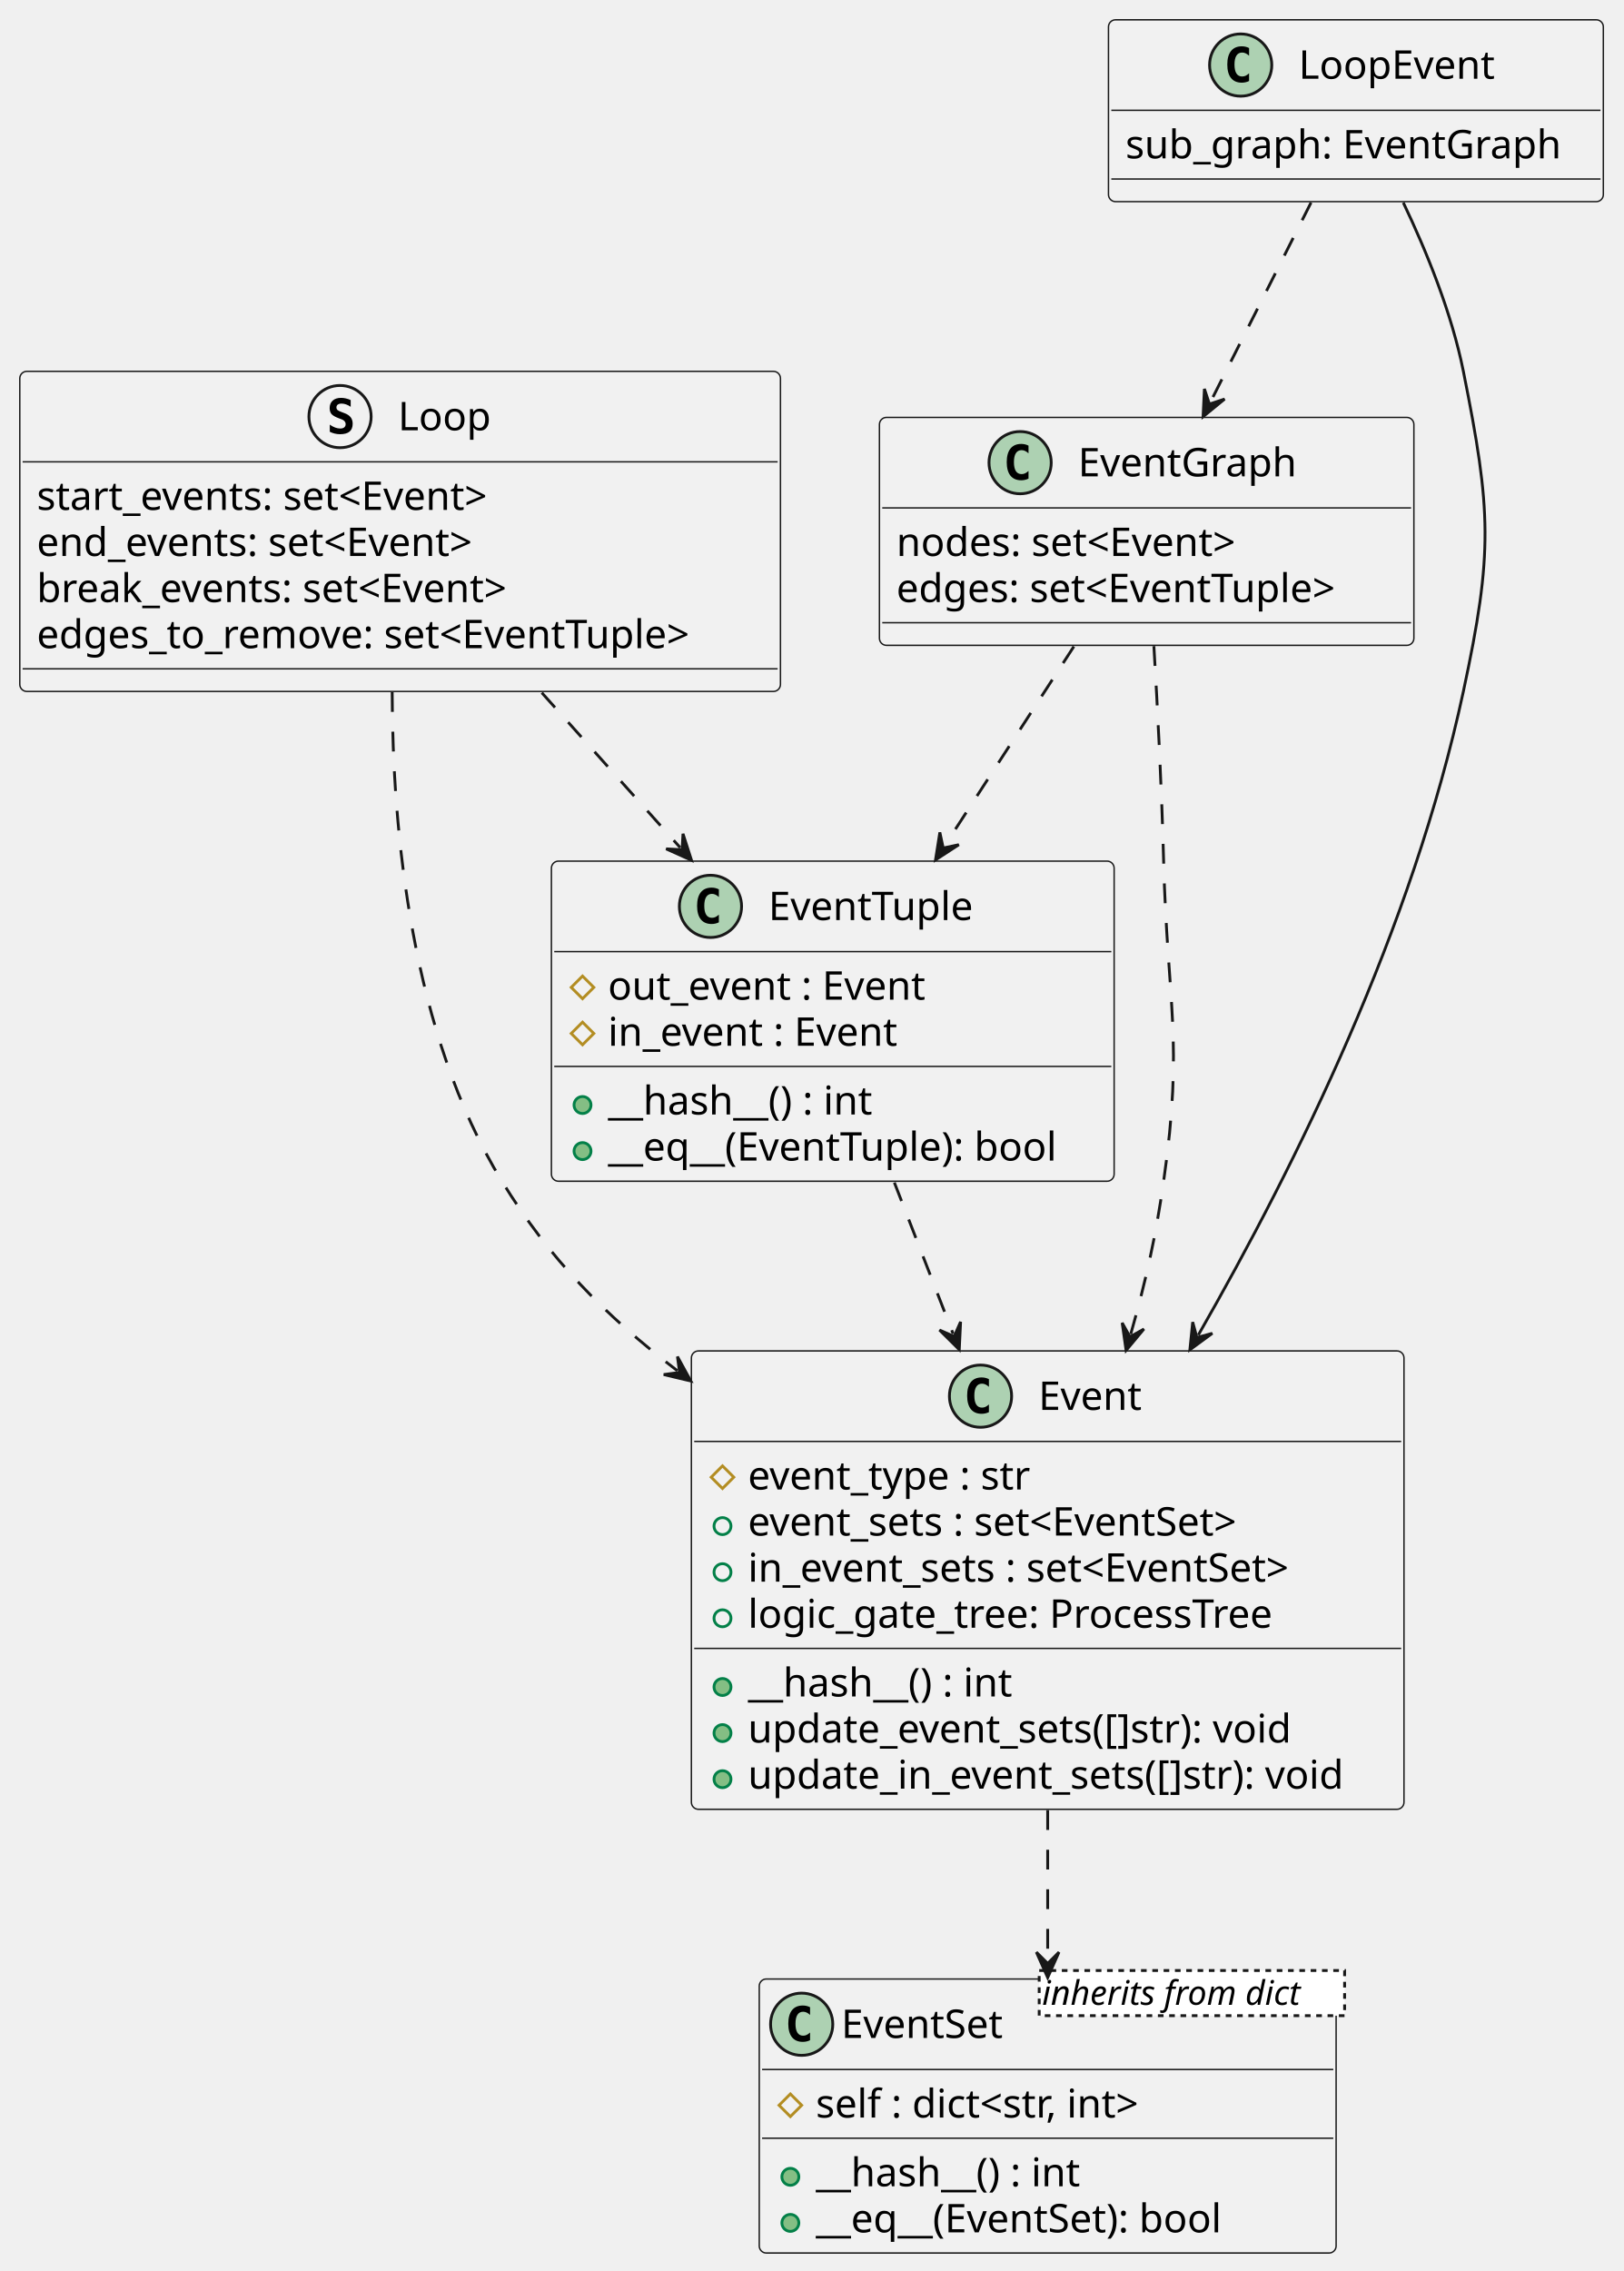
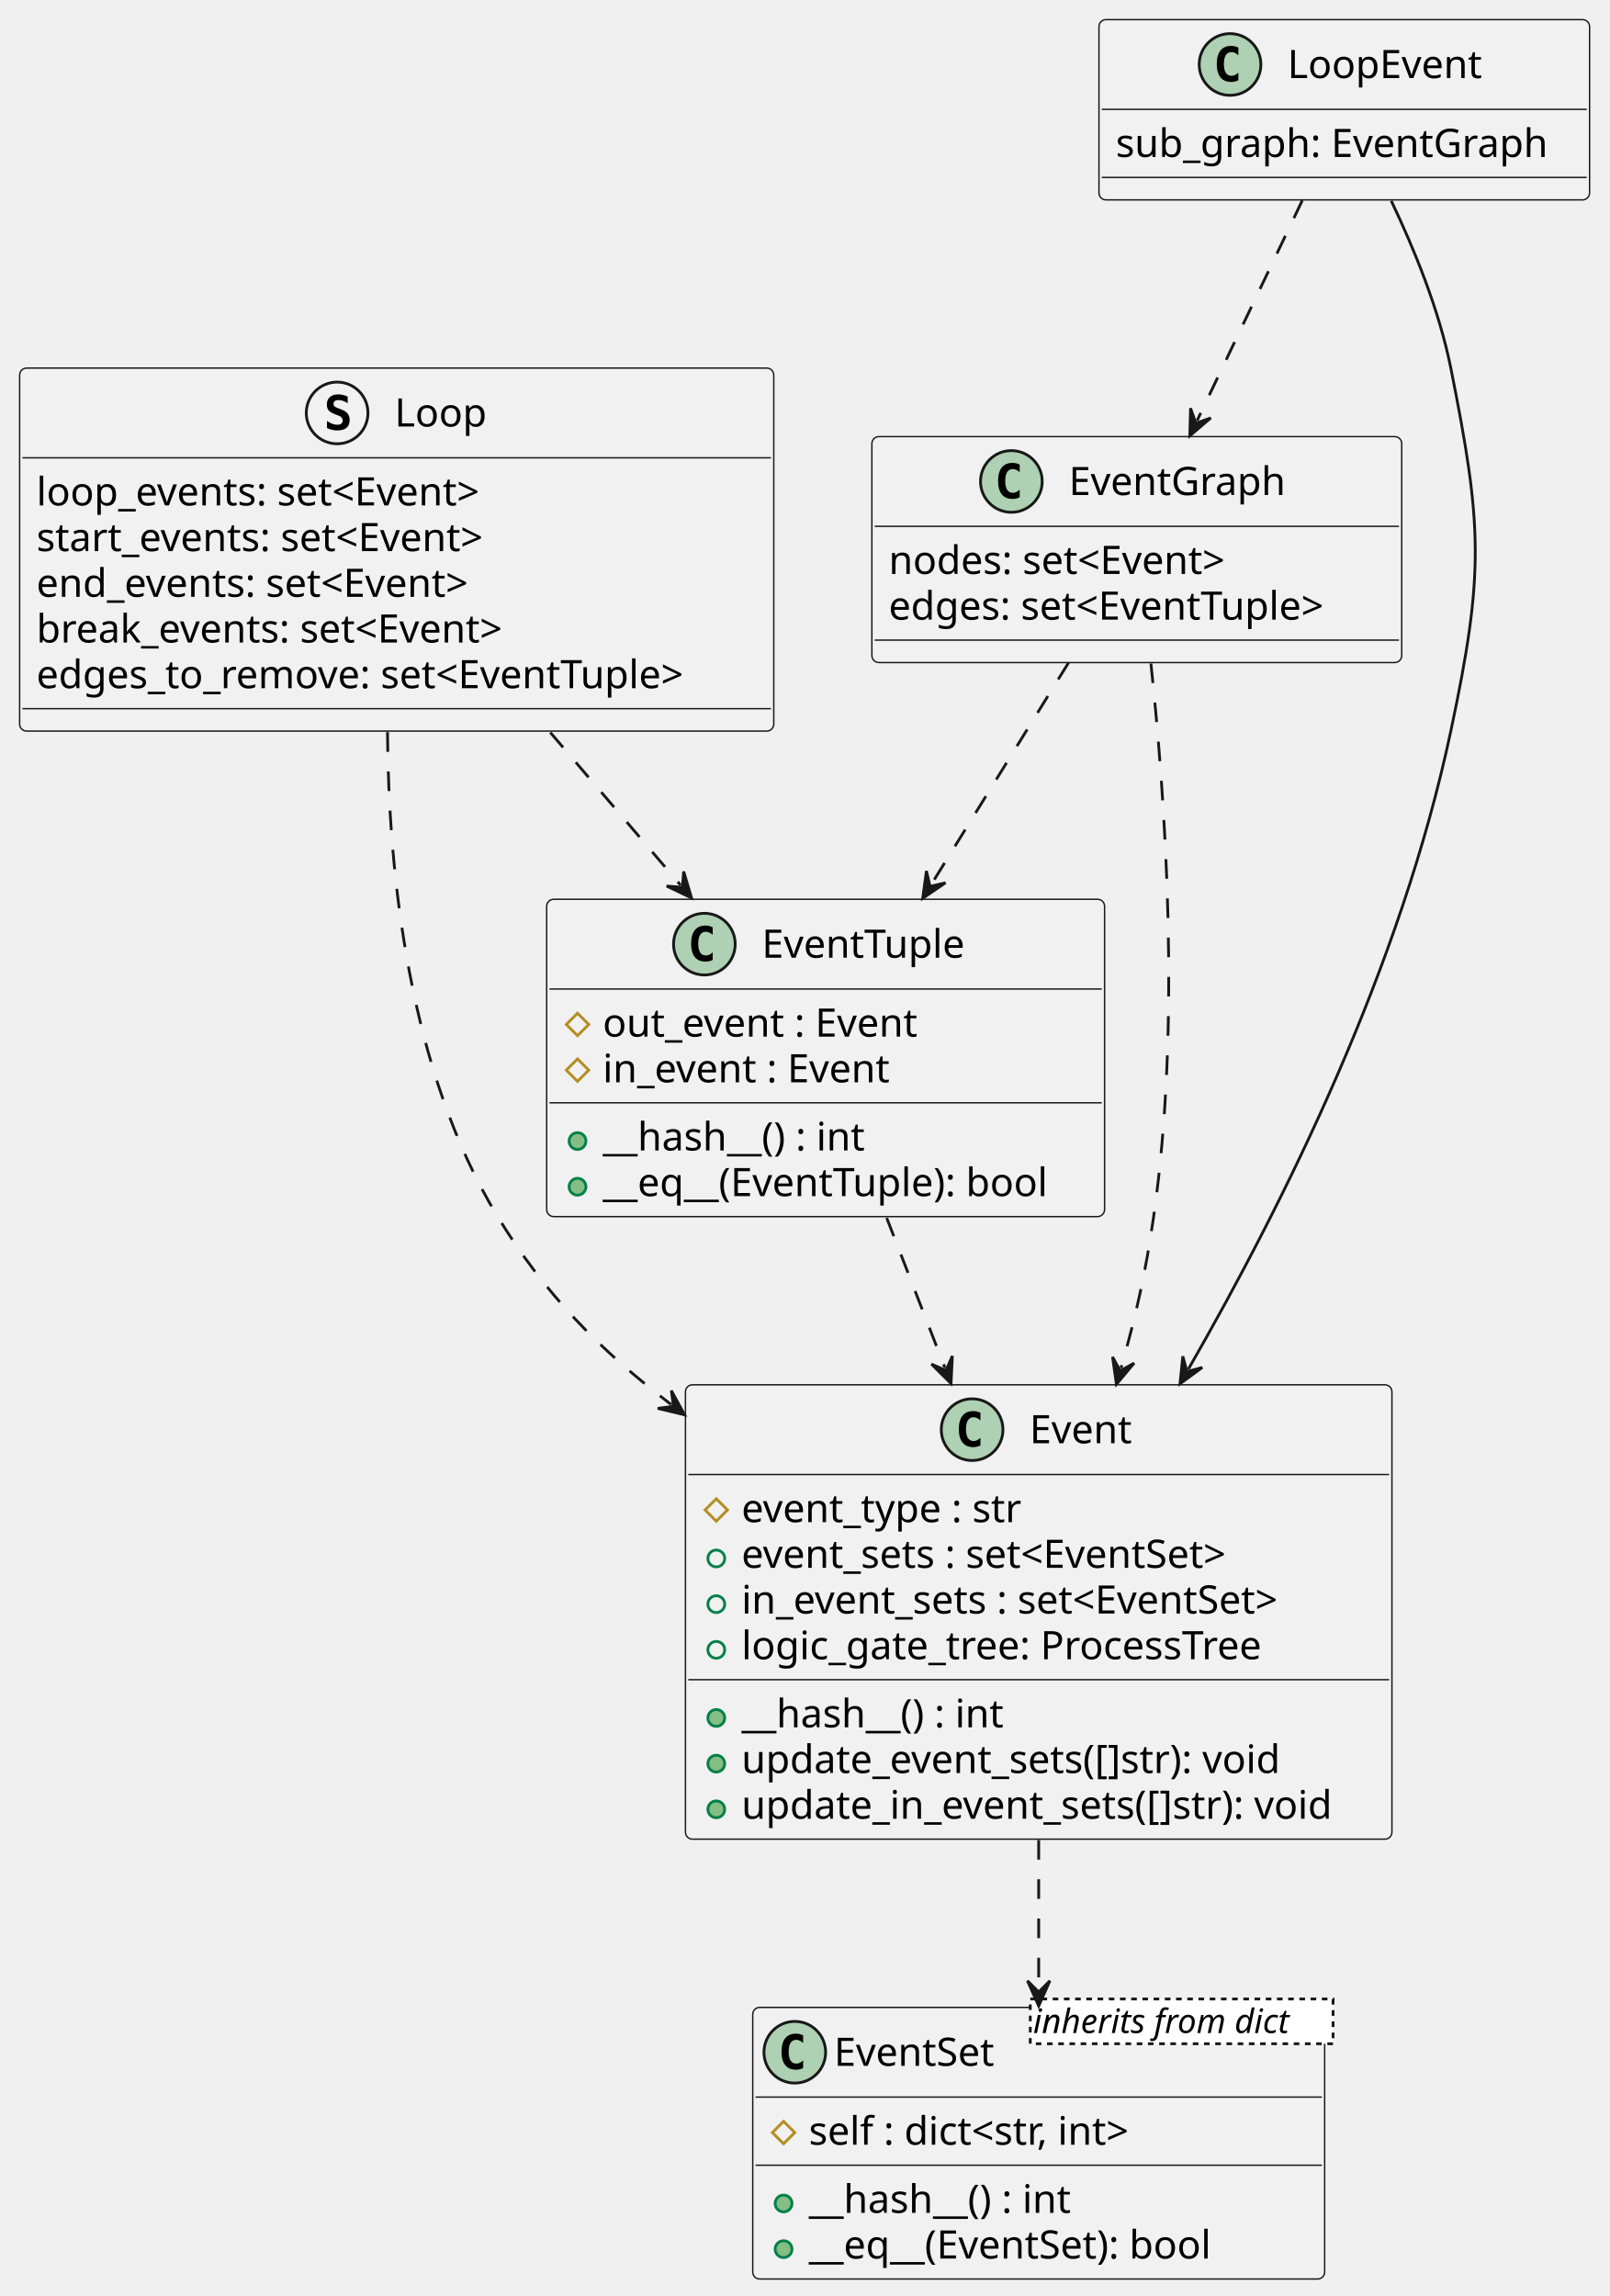
- <svg xmlns="http://www.w3.org/2000/svg" contentStyleType="text/css" height="803px" preserveAspectRatio="none" style="width:574px;height:803px;background:#FFFFFF;" version="1.1" viewBox="0 0 574 803" width="574px" zoomAndPan="magnify">
+ <svg xmlns="http://www.w3.org/2000/svg" contentStyleType="text/css" height="819px" preserveAspectRatio="none" style="width:574px;height:819px;background:#FFFFFF;" version="1.1" viewBox="0 0 574 819" width="574px" zoomAndPan="magnify">
  <defs />
  <g>
    <g id="elem_Event">
-       <rect codeLine="2" fill="#F1F1F1" height="162.078" id="Event" rx="2.5" ry="2.5" style="stroke:#181818;stroke-width:0.5;" width="252" x="244.5" y="477.67" />
-       <ellipse cx="346.75" cy="493.67" fill="#ADD1B2" rx="11" ry="11" style="stroke:#181818;stroke-width:1.0;" />
-       <path d="M349.719,499.311 Q349.141,499.608 348.5,499.748 Q347.859,499.904 347.156,499.904 Q344.656,499.904 343.328,498.264 Q342.016,496.608 342.016,493.483 Q342.016,490.358 343.328,488.701 Q344.656,487.045 347.156,487.045 Q347.859,487.045 348.5,487.201 Q349.156,487.358 349.719,487.654 L349.719,490.373 Q349.094,489.795 348.5,489.529 Q347.906,489.248 347.281,489.248 Q345.938,489.248 345.25,490.326 Q344.562,491.389 344.562,493.483 Q344.562,495.576 345.25,496.654 Q345.938,497.717 347.281,497.717 Q347.906,497.717 348.5,497.451 Q349.094,497.17 349.719,496.592 L349.719,499.311 Z " fill="#000000" />
-       <text fill="#000000" font-family="sans-serif" font-size="14" lengthAdjust="spacing" textLength="39" x="367.25" y="498.517">Event</text>
-       <line style="stroke:#181818;stroke-width:0.5;" x1="245.5" x2="495.5" y1="509.67" y2="509.67" />
-       <polygon fill="none" points="255.5,518.318,259.5,522.318,255.5,526.318,251.5,522.318" style="stroke:#B38D22;stroke-width:1.0;" />
-       <text fill="#000000" font-family="sans-serif" font-size="14" lengthAdjust="spacing" textLength="107" x="264.5" y="526.665">event_type : str</text>
-       <ellipse cx="255.5" cy="539.615" fill="none" rx="3" ry="3" style="stroke:#038048;stroke-width:1.0;" />
-       <text fill="#000000" font-family="sans-serif" font-size="14" lengthAdjust="spacing" textLength="197" x="264.5" y="542.962">event_sets : set&lt;EventSet&gt;</text>
-       <ellipse cx="255.5" cy="555.912" fill="none" rx="3" ry="3" style="stroke:#038048;stroke-width:1.0;" />
-       <text fill="#000000" font-family="sans-serif" font-size="14" lengthAdjust="spacing" textLength="216" x="264.5" y="559.259">in_event_sets : set&lt;EventSet&gt;</text>
-       <ellipse cx="255.5" cy="572.209" fill="none" rx="3" ry="3" style="stroke:#038048;stroke-width:1.0;" />
-       <text fill="#000000" font-family="sans-serif" font-size="14" lengthAdjust="spacing" textLength="202" x="264.5" y="575.556">logic_gate_tree: ProcessTree</text>
-       <line style="stroke:#181818;stroke-width:0.5;" x1="245.5" x2="495.5" y1="582.857" y2="582.857" />
-       <ellipse cx="255.5" cy="596.506" fill="#84BE84" rx="3" ry="3" style="stroke:#038048;stroke-width:1.0;" />
-       <text fill="#000000" font-family="sans-serif" font-size="14" lengthAdjust="spacing" textLength="102" x="264.5" y="599.853">__hash__() : int</text>
-       <ellipse cx="255.5" cy="612.803" fill="#84BE84" rx="3" ry="3" style="stroke:#038048;stroke-width:1.0;" />
-       <text fill="#000000" font-family="sans-serif" font-size="14" lengthAdjust="spacing" textLength="207" x="264.5" y="616.149">update_event_sets([]str): void</text>
-       <ellipse cx="255.5" cy="629.1" fill="#84BE84" rx="3" ry="3" style="stroke:#038048;stroke-width:1.0;" />
-       <text fill="#000000" font-family="sans-serif" font-size="14" lengthAdjust="spacing" textLength="226" x="264.5" y="632.446">update_in_event_sets([]str): void</text>
+       <rect codeLine="2" fill="#F1F1F1" height="162.078" id="Event" rx="2.5" ry="2.5" style="stroke:#181818;stroke-width:0.5;" width="252" x="244.5" y="493.97" />
+       <ellipse cx="346.75" cy="509.97" fill="#ADD1B2" rx="11" ry="11" style="stroke:#181818;stroke-width:1.0;" />
+       <path d="M349.719,515.611 Q349.141,515.908 348.5,516.048 Q347.859,516.204 347.156,516.204 Q344.656,516.204 343.328,514.564 Q342.016,512.908 342.016,509.783 Q342.016,506.658 343.328,505.001 Q344.656,503.345 347.156,503.345 Q347.859,503.345 348.5,503.501 Q349.156,503.658 349.719,503.954 L349.719,506.673 Q349.094,506.095 348.5,505.829 Q347.906,505.548 347.281,505.548 Q345.938,505.548 345.25,506.626 Q344.562,507.689 344.562,509.783 Q344.562,511.876 345.25,512.954 Q345.938,514.017 347.281,514.017 Q347.906,514.017 348.5,513.751 Q349.094,513.47 349.719,512.892 L349.719,515.611 Z " fill="#000000" />
+       <text fill="#000000" font-family="sans-serif" font-size="14" lengthAdjust="spacing" textLength="39" x="367.25" y="514.817">Event</text>
+       <line style="stroke:#181818;stroke-width:0.5;" x1="245.5" x2="495.5" y1="525.97" y2="525.97" />
+       <polygon fill="none" points="255.5,534.618,259.5,538.618,255.5,542.618,251.5,538.618" style="stroke:#B38D22;stroke-width:1.0;" />
+       <text fill="#000000" font-family="sans-serif" font-size="14" lengthAdjust="spacing" textLength="107" x="264.5" y="542.965">event_type : str</text>
+       <ellipse cx="255.5" cy="555.915" fill="none" rx="3" ry="3" style="stroke:#038048;stroke-width:1.0;" />
+       <text fill="#000000" font-family="sans-serif" font-size="14" lengthAdjust="spacing" textLength="197" x="264.5" y="559.262">event_sets : set&lt;EventSet&gt;</text>
+       <ellipse cx="255.5" cy="572.212" fill="none" rx="3" ry="3" style="stroke:#038048;stroke-width:1.0;" />
+       <text fill="#000000" font-family="sans-serif" font-size="14" lengthAdjust="spacing" textLength="216" x="264.5" y="575.559">in_event_sets : set&lt;EventSet&gt;</text>
+       <ellipse cx="255.5" cy="588.509" fill="none" rx="3" ry="3" style="stroke:#038048;stroke-width:1.0;" />
+       <text fill="#000000" font-family="sans-serif" font-size="14" lengthAdjust="spacing" textLength="202" x="264.5" y="591.856">logic_gate_tree: ProcessTree</text>
+       <line style="stroke:#181818;stroke-width:0.5;" x1="245.5" x2="495.5" y1="599.158" y2="599.158" />
+       <ellipse cx="255.5" cy="612.806" fill="#84BE84" rx="3" ry="3" style="stroke:#038048;stroke-width:1.0;" />
+       <text fill="#000000" font-family="sans-serif" font-size="14" lengthAdjust="spacing" textLength="102" x="264.5" y="616.153">__hash__() : int</text>
+       <ellipse cx="255.5" cy="629.103" fill="#84BE84" rx="3" ry="3" style="stroke:#038048;stroke-width:1.0;" />
+       <text fill="#000000" font-family="sans-serif" font-size="14" lengthAdjust="spacing" textLength="207" x="264.5" y="632.449">update_event_sets([]str): void</text>
+       <ellipse cx="255.5" cy="645.4" fill="#84BE84" rx="3" ry="3" style="stroke:#038048;stroke-width:1.0;" />
+       <text fill="#000000" font-family="sans-serif" font-size="14" lengthAdjust="spacing" textLength="226" x="264.5" y="648.746">update_in_event_sets([]str): void</text>
    </g>
    <g id="elem_Loop">
-       <rect codeLine="12" fill="#F1F1F1" height="113.188" id="Loop" rx="2.5" ry="2.5" style="stroke:#181818;stroke-width:0.5;" width="269" x="7" y="131.3" />
+       <rect codeLine="12" fill="#F1F1F1" height="129.484" id="Loop" rx="2.5" ry="2.5" style="stroke:#181818;stroke-width:0.5;" width="269" x="7" y="131.3" />
      <ellipse cx="120.25" cy="147.3" fill="#F1F1F1" rx="11" ry="11" style="stroke:#181818;stroke-width:1.0;" />
      <path d="M119.734,147.863 Q117.875,147.159 117.219,146.394 Q116.578,145.613 116.578,144.3 Q116.578,142.613 117.656,141.644 Q118.734,140.675 120.609,140.675 Q121.469,140.675 122.312,140.878 Q123.172,141.066 124.016,141.456 L124.016,143.847 Q123.234,143.284 122.406,143.003 Q121.594,142.706 120.797,142.706 Q119.922,142.706 119.438,143.066 Q118.969,143.425 118.969,144.081 Q118.969,144.597 119.312,144.941 Q119.656,145.269 120.75,145.675 L121.812,146.081 Q123.297,146.628 124,147.534 Q124.719,148.441 124.719,149.816 Q124.719,151.691 123.609,152.613 Q122.5,153.534 120.25,153.534 Q119.328,153.534 118.406,153.316 Q117.484,153.097 116.625,152.675 L116.625,150.144 Q117.594,150.831 118.516,151.175 Q119.438,151.519 120.328,151.519 Q121.234,151.519 121.734,151.113 Q122.234,150.691 122.234,149.956 Q122.234,149.394 121.891,148.988 Q121.562,148.566 120.938,148.316 L119.734,147.863 Z " fill="#000000" />
      <text fill="#000000" font-family="sans-serif" font-size="14" lengthAdjust="spacing" textLength="34" x="140.75" y="152.147">Loop</text>
      <line style="stroke:#181818;stroke-width:0.5;" x1="8" x2="275" y1="163.3" y2="163.3" />
-       <text fill="#000000" font-family="sans-serif" font-size="14" lengthAdjust="spacing" textLength="179" x="13" y="180.295">start_events: set&lt;Event&gt;</text>
-       <text fill="#000000" font-family="sans-serif" font-size="14" lengthAdjust="spacing" textLength="175" x="13" y="196.592">end_events: set&lt;Event&gt;</text>
-       <text fill="#000000" font-family="sans-serif" font-size="14" lengthAdjust="spacing" textLength="187" x="13" y="212.889">break_events: set&lt;Event&gt;</text>
-       <text fill="#000000" font-family="sans-serif" font-size="14" lengthAdjust="spacing" textLength="257" x="13" y="229.186">edges_to_remove: set&lt;EventTuple&gt;</text>
-       <line style="stroke:#181818;stroke-width:0.5;" x1="8" x2="275" y1="236.488" y2="236.488" />
+       <text fill="#000000" font-family="sans-serif" font-size="14" lengthAdjust="spacing" textLength="178" x="13" y="180.295">loop_events: set&lt;Event&gt;</text>
+       <text fill="#000000" font-family="sans-serif" font-size="14" lengthAdjust="spacing" textLength="179" x="13" y="196.592">start_events: set&lt;Event&gt;</text>
+       <text fill="#000000" font-family="sans-serif" font-size="14" lengthAdjust="spacing" textLength="175" x="13" y="212.889">end_events: set&lt;Event&gt;</text>
+       <text fill="#000000" font-family="sans-serif" font-size="14" lengthAdjust="spacing" textLength="187" x="13" y="229.186">break_events: set&lt;Event&gt;</text>
+       <text fill="#000000" font-family="sans-serif" font-size="14" lengthAdjust="spacing" textLength="257" x="13" y="245.483">edges_to_remove: set&lt;EventTuple&gt;</text>
+       <line style="stroke:#181818;stroke-width:0.5;" x1="8" x2="275" y1="252.784" y2="252.784" />
    </g>
    <g id="elem_LoopEvent">
-       <rect codeLine="19" fill="#F1F1F1" height="64.297" id="LoopEvent" rx="2.5" ry="2.5" style="stroke:#181818;stroke-width:0.5;" width="175" x="392" y="7" />
+       <rect codeLine="20" fill="#F1F1F1" height="64.297" id="LoopEvent" rx="2.5" ry="2.5" style="stroke:#181818;stroke-width:0.5;" width="175" x="392" y="7" />
      <ellipse cx="438.75" cy="23" fill="#ADD1B2" rx="11" ry="11" style="stroke:#181818;stroke-width:1.0;" />
      <path d="M441.719,28.641 Q441.141,28.938 440.5,29.078 Q439.859,29.234 439.156,29.234 Q436.656,29.234 435.328,27.594 Q434.016,25.938 434.016,22.812 Q434.016,19.688 435.328,18.031 Q436.656,16.375 439.156,16.375 Q439.859,16.375 440.5,16.531 Q441.156,16.688 441.719,16.984 L441.719,19.703 Q441.094,19.125 440.5,18.859 Q439.906,18.578 439.281,18.578 Q437.938,18.578 437.25,19.656 Q436.562,20.719 436.562,22.812 Q436.562,24.906 437.25,25.984 Q437.938,27.047 439.281,27.047 Q439.906,27.047 440.5,26.781 Q441.094,26.5 441.719,25.922 L441.719,28.641 Z " fill="#000000" />
      <text fill="#000000" font-family="sans-serif" font-size="14" lengthAdjust="spacing" textLength="73" x="459.25" y="27.847">LoopEvent</text>
      <line style="stroke:#181818;stroke-width:0.5;" x1="393" x2="566" y1="39" y2="39" />
      <text fill="#000000" font-family="sans-serif" font-size="14" lengthAdjust="spacing" textLength="163" x="398" y="55.995">sub_graph: EventGraph</text>
      <line style="stroke:#181818;stroke-width:0.5;" x1="393" x2="566" y1="63.297" y2="63.297" />
    </g>
    <g id="elem_EventTuple">
-       <rect codeLine="23" fill="#F1F1F1" height="113.188" id="EventTuple" rx="2.5" ry="2.5" style="stroke:#181818;stroke-width:0.5;" width="199" x="195" y="304.48" />
-       <ellipse cx="251.25" cy="320.48" fill="#ADD1B2" rx="11" ry="11" style="stroke:#181818;stroke-width:1.0;" />
-       <path d="M254.219,326.121 Q253.641,326.418 253,326.558 Q252.359,326.714 251.656,326.714 Q249.156,326.714 247.828,325.074 Q246.516,323.418 246.516,320.293 Q246.516,317.168 247.828,315.511 Q249.156,313.855 251.656,313.855 Q252.359,313.855 253,314.011 Q253.656,314.168 254.219,314.464 L254.219,317.183 Q253.594,316.605 253,316.339 Q252.406,316.058 251.781,316.058 Q250.438,316.058 249.75,317.136 Q249.062,318.199 249.062,320.293 Q249.062,322.386 249.75,323.464 Q250.438,324.527 251.781,324.527 Q252.406,324.527 253,324.261 Q253.594,323.98 254.219,323.402 L254.219,326.121 Z " fill="#000000" />
-       <text fill="#000000" font-family="sans-serif" font-size="14" lengthAdjust="spacing" textLength="78" x="271.75" y="325.327">EventTuple</text>
-       <line style="stroke:#181818;stroke-width:0.5;" x1="196" x2="393" y1="336.48" y2="336.48" />
-       <polygon fill="none" points="206,345.128,210,349.128,206,353.128,202,349.128" style="stroke:#B38D22;stroke-width:1.0;" />
-       <text fill="#000000" font-family="sans-serif" font-size="14" lengthAdjust="spacing" textLength="121" x="215" y="353.475">out_event : Event</text>
-       <polygon fill="none" points="206,361.425,210,365.425,206,369.425,202,365.425" style="stroke:#B38D22;stroke-width:1.0;" />
-       <text fill="#000000" font-family="sans-serif" font-size="14" lengthAdjust="spacing" textLength="110" x="215" y="369.772">in_event : Event</text>
-       <line style="stroke:#181818;stroke-width:0.5;" x1="196" x2="393" y1="377.074" y2="377.074" />
-       <ellipse cx="206" cy="390.722" fill="#84BE84" rx="3" ry="3" style="stroke:#038048;stroke-width:1.0;" />
-       <text fill="#000000" font-family="sans-serif" font-size="14" lengthAdjust="spacing" textLength="102" x="215" y="394.069">__hash__() : int</text>
-       <ellipse cx="206" cy="407.019" fill="#84BE84" rx="3" ry="3" style="stroke:#038048;stroke-width:1.0;" />
-       <text fill="#000000" font-family="sans-serif" font-size="14" lengthAdjust="spacing" textLength="173" x="215" y="410.366">__eq__(EventTuple): bool</text>
+       <rect codeLine="24" fill="#F1F1F1" height="113.188" id="EventTuple" rx="2.5" ry="2.5" style="stroke:#181818;stroke-width:0.5;" width="199" x="195" y="320.78" />
+       <ellipse cx="251.25" cy="336.78" fill="#ADD1B2" rx="11" ry="11" style="stroke:#181818;stroke-width:1.0;" />
+       <path d="M254.219,342.421 Q253.641,342.717 253,342.858 Q252.359,343.014 251.656,343.014 Q249.156,343.014 247.828,341.374 Q246.516,339.717 246.516,336.592 Q246.516,333.467 247.828,331.811 Q249.156,330.155 251.656,330.155 Q252.359,330.155 253,330.311 Q253.656,330.467 254.219,330.764 L254.219,333.483 Q253.594,332.905 253,332.639 Q252.406,332.358 251.781,332.358 Q250.438,332.358 249.75,333.436 Q249.062,334.499 249.062,336.592 Q249.062,338.686 249.75,339.764 Q250.438,340.827 251.781,340.827 Q252.406,340.827 253,340.561 Q253.594,340.28 254.219,339.702 L254.219,342.421 Z " fill="#000000" />
+       <text fill="#000000" font-family="sans-serif" font-size="14" lengthAdjust="spacing" textLength="78" x="271.75" y="341.627">EventTuple</text>
+       <line style="stroke:#181818;stroke-width:0.5;" x1="196" x2="393" y1="352.78" y2="352.78" />
+       <polygon fill="none" points="206,361.428,210,365.428,206,369.428,202,365.428" style="stroke:#B38D22;stroke-width:1.0;" />
+       <text fill="#000000" font-family="sans-serif" font-size="14" lengthAdjust="spacing" textLength="121" x="215" y="369.775">out_event : Event</text>
+       <polygon fill="none" points="206,377.725,210,381.725,206,385.725,202,381.725" style="stroke:#B38D22;stroke-width:1.0;" />
+       <text fill="#000000" font-family="sans-serif" font-size="14" lengthAdjust="spacing" textLength="110" x="215" y="386.072">in_event : Event</text>
+       <line style="stroke:#181818;stroke-width:0.5;" x1="196" x2="393" y1="393.374" y2="393.374" />
+       <ellipse cx="206" cy="407.022" fill="#84BE84" rx="3" ry="3" style="stroke:#038048;stroke-width:1.0;" />
+       <text fill="#000000" font-family="sans-serif" font-size="14" lengthAdjust="spacing" textLength="102" x="215" y="410.369">__hash__() : int</text>
+       <ellipse cx="206" cy="423.319" fill="#84BE84" rx="3" ry="3" style="stroke:#038048;stroke-width:1.0;" />
+       <text fill="#000000" font-family="sans-serif" font-size="14" lengthAdjust="spacing" textLength="173" x="215" y="426.666">__eq__(EventTuple): bool</text>
    </g>
    <g id="elem_EventSet">
-       <rect codeLine="31" fill="#F1F1F1" height="96.891" id="EventSet" rx="2.5" ry="2.5" style="stroke:#181818;stroke-width:0.5;" width="204" x="268.5" y="699.75" />
-       <ellipse cx="283.5" cy="715.75" fill="#ADD1B2" rx="11" ry="11" style="stroke:#181818;stroke-width:1.0;" />
-       <path d="M286.469,721.391 Q285.891,721.688 285.25,721.828 Q284.609,721.984 283.906,721.984 Q281.406,721.984 280.078,720.344 Q278.766,718.688 278.766,715.562 Q278.766,712.438 280.078,710.781 Q281.406,709.125 283.906,709.125 Q284.609,709.125 285.25,709.281 Q285.906,709.438 286.469,709.734 L286.469,712.453 Q285.844,711.875 285.25,711.609 Q284.656,711.328 284.031,711.328 Q282.688,711.328 282,712.406 Q281.312,713.469 281.312,715.562 Q281.312,717.656 282,718.734 Q282.688,719.797 284.031,719.797 Q284.656,719.797 285.25,719.531 Q285.844,719.25 286.469,718.672 L286.469,721.391 Z " fill="#000000" />
-       <text fill="#000000" font-family="sans-serif" font-size="14" lengthAdjust="spacing" textLength="62" x="297.5" y="720.597">EventSet</text>
-       <rect fill="#FFFFFF" height="15.969" style="stroke:#181818;stroke-width:1.0;stroke-dasharray:2.0,2.0;" width="108" x="367.5" y="696.75" />
-       <text fill="#000000" font-family="sans-serif" font-size="12" font-style="italic" lengthAdjust="spacing" textLength="106" x="368.5" y="708.889">inherits from dict</text>
-       <line style="stroke:#181818;stroke-width:0.5;" x1="269.5" x2="471.5" y1="731.75" y2="731.75" />
-       <polygon fill="none" points="279.5,740.398,283.5,744.398,279.5,748.398,275.5,744.398" style="stroke:#B38D22;stroke-width:1.0;" />
-       <text fill="#000000" font-family="sans-serif" font-size="14" lengthAdjust="spacing" textLength="129" x="288.5" y="748.745">self : dict&lt;str, int&gt;</text>
-       <line style="stroke:#181818;stroke-width:0.5;" x1="269.5" x2="471.5" y1="756.047" y2="756.047" />
-       <ellipse cx="279.5" cy="769.695" fill="#84BE84" rx="3" ry="3" style="stroke:#038048;stroke-width:1.0;" />
-       <text fill="#000000" font-family="sans-serif" font-size="14" lengthAdjust="spacing" textLength="102" x="288.5" y="773.042">__hash__() : int</text>
-       <ellipse cx="279.5" cy="785.992" fill="#84BE84" rx="3" ry="3" style="stroke:#038048;stroke-width:1.0;" />
-       <text fill="#000000" font-family="sans-serif" font-size="14" lengthAdjust="spacing" textLength="157" x="288.5" y="789.339">__eq__(EventSet): bool</text>
+       <rect codeLine="32" fill="#F1F1F1" height="96.891" id="EventSet" rx="2.5" ry="2.5" style="stroke:#181818;stroke-width:0.5;" width="204" x="268.5" y="716.05" />
+       <ellipse cx="283.5" cy="732.05" fill="#ADD1B2" rx="11" ry="11" style="stroke:#181818;stroke-width:1.0;" />
+       <path d="M286.469,737.691 Q285.891,737.987 285.25,738.128 Q284.609,738.284 283.906,738.284 Q281.406,738.284 280.078,736.644 Q278.766,734.987 278.766,731.862 Q278.766,728.737 280.078,727.081 Q281.406,725.425 283.906,725.425 Q284.609,725.425 285.25,725.581 Q285.906,725.737 286.469,726.034 L286.469,728.753 Q285.844,728.175 285.25,727.909 Q284.656,727.628 284.031,727.628 Q282.688,727.628 282,728.706 Q281.312,729.769 281.312,731.862 Q281.312,733.956 282,735.034 Q282.688,736.097 284.031,736.097 Q284.656,736.097 285.25,735.831 Q285.844,735.55 286.469,734.972 L286.469,737.691 Z " fill="#000000" />
+       <text fill="#000000" font-family="sans-serif" font-size="14" lengthAdjust="spacing" textLength="62" x="297.5" y="736.897">EventSet</text>
+       <rect fill="#FFFFFF" height="15.969" style="stroke:#181818;stroke-width:1.0;stroke-dasharray:2.0,2.0;" width="108" x="367.5" y="713.05" />
+       <text fill="#000000" font-family="sans-serif" font-size="12" font-style="italic" lengthAdjust="spacing" textLength="106" x="368.5" y="725.189">inherits from dict</text>
+       <line style="stroke:#181818;stroke-width:0.5;" x1="269.5" x2="471.5" y1="748.05" y2="748.05" />
+       <polygon fill="none" points="279.5,756.698,283.5,760.698,279.5,764.698,275.5,760.698" style="stroke:#B38D22;stroke-width:1.0;" />
+       <text fill="#000000" font-family="sans-serif" font-size="14" lengthAdjust="spacing" textLength="129" x="288.5" y="765.045">self : dict&lt;str, int&gt;</text>
+       <line style="stroke:#181818;stroke-width:0.5;" x1="269.5" x2="471.5" y1="772.347" y2="772.347" />
+       <ellipse cx="279.5" cy="785.995" fill="#84BE84" rx="3" ry="3" style="stroke:#038048;stroke-width:1.0;" />
+       <text fill="#000000" font-family="sans-serif" font-size="14" lengthAdjust="spacing" textLength="102" x="288.5" y="789.342">__hash__() : int</text>
+       <ellipse cx="279.5" cy="802.292" fill="#84BE84" rx="3" ry="3" style="stroke:#038048;stroke-width:1.0;" />
+       <text fill="#000000" font-family="sans-serif" font-size="14" lengthAdjust="spacing" textLength="157" x="288.5" y="805.639">__eq__(EventSet): bool</text>
    </g>
    <g id="elem_EventGraph">
-       <rect codeLine="37" fill="#F1F1F1" height="80.594" id="EventGraph" rx="2.5" ry="2.5" style="stroke:#181818;stroke-width:0.5;" width="189" x="311" y="147.59" />
-       <ellipse cx="360.75" cy="163.59" fill="#ADD1B2" rx="11" ry="11" style="stroke:#181818;stroke-width:1.0;" />
-       <path d="M363.719,169.231 Q363.141,169.528 362.5,169.668 Q361.859,169.824 361.156,169.824 Q358.656,169.824 357.328,168.184 Q356.016,166.528 356.016,163.403 Q356.016,160.278 357.328,158.621 Q358.656,156.965 361.156,156.965 Q361.859,156.965 362.5,157.121 Q363.156,157.278 363.719,157.574 L363.719,160.293 Q363.094,159.715 362.5,159.449 Q361.906,159.168 361.281,159.168 Q359.938,159.168 359.25,160.246 Q358.562,161.309 358.562,163.403 Q358.562,165.496 359.25,166.574 Q359.938,167.637 361.281,167.637 Q361.906,167.637 362.5,167.371 Q363.094,167.09 363.719,166.512 L363.719,169.231 Z " fill="#000000" />
-       <text fill="#000000" font-family="sans-serif" font-size="14" lengthAdjust="spacing" textLength="81" x="381.25" y="168.437">EventGraph</text>
-       <line style="stroke:#181818;stroke-width:0.5;" x1="312" x2="499" y1="179.59" y2="179.59" />
-       <text fill="#000000" font-family="sans-serif" font-size="14" lengthAdjust="spacing" textLength="138" x="317" y="196.585">nodes: set&lt;Event&gt;</text>
-       <text fill="#000000" font-family="sans-serif" font-size="14" lengthAdjust="spacing" textLength="177" x="317" y="212.882">edges: set&lt;EventTuple&gt;</text>
-       <line style="stroke:#181818;stroke-width:0.5;" x1="312" x2="499" y1="220.184" y2="220.184" />
+       <rect codeLine="38" fill="#F1F1F1" height="80.594" id="EventGraph" rx="2.5" ry="2.5" style="stroke:#181818;stroke-width:0.5;" width="189" x="311" y="155.74" />
+       <ellipse cx="360.75" cy="171.74" fill="#ADD1B2" rx="11" ry="11" style="stroke:#181818;stroke-width:1.0;" />
+       <path d="M363.719,177.381 Q363.141,177.678 362.5,177.818 Q361.859,177.974 361.156,177.974 Q358.656,177.974 357.328,176.334 Q356.016,174.678 356.016,171.553 Q356.016,168.428 357.328,166.771 Q358.656,165.115 361.156,165.115 Q361.859,165.115 362.5,165.271 Q363.156,165.428 363.719,165.724 L363.719,168.443 Q363.094,167.865 362.5,167.599 Q361.906,167.318 361.281,167.318 Q359.938,167.318 359.25,168.396 Q358.562,169.459 358.562,171.553 Q358.562,173.646 359.25,174.724 Q359.938,175.787 361.281,175.787 Q361.906,175.787 362.5,175.521 Q363.094,175.24 363.719,174.662 L363.719,177.381 Z " fill="#000000" />
+       <text fill="#000000" font-family="sans-serif" font-size="14" lengthAdjust="spacing" textLength="81" x="381.25" y="176.587">EventGraph</text>
+       <line style="stroke:#181818;stroke-width:0.5;" x1="312" x2="499" y1="187.74" y2="187.74" />
+       <text fill="#000000" font-family="sans-serif" font-size="14" lengthAdjust="spacing" textLength="138" x="317" y="204.735">nodes: set&lt;Event&gt;</text>
+       <text fill="#000000" font-family="sans-serif" font-size="14" lengthAdjust="spacing" textLength="177" x="317" y="221.032">edges: set&lt;EventTuple&gt;</text>
+       <line style="stroke:#181818;stroke-width:0.5;" x1="312" x2="499" y1="228.334" y2="228.334" />
    </g>
    <g id="link_Event_EventSet">
-       <path codeLine="43" d="M370.5,640.04 C370.5,660.21 370.5,675.23 370.5,693.26 " fill="none" id="Event-to-EventSet" style="stroke:#181818;stroke-width:1.0;stroke-dasharray:7.0,7.0;" />
-       <polygon fill="#181818" points="370.5,699.26,374.5,690.26,370.5,694.26,366.5,690.26,370.5,699.26" style="stroke:#181818;stroke-width:1.0;" />
+       <path codeLine="44" d="M370.5,656.34 C370.5,676.51 370.5,691.53 370.5,709.56 " fill="none" id="Event-to-EventSet" style="stroke:#181818;stroke-width:1.0;stroke-dasharray:7.0,7.0;" />
+       <polygon fill="#181818" points="370.5,715.56,374.5,706.56,370.5,710.56,366.5,706.56,370.5,715.56" style="stroke:#181818;stroke-width:1.0;" />
    </g>
    <g id="link_EventGraph_Event">
-       <path codeLine="44" d="M408.06,228.46 C409.38,250.77 410.84,279.17 411.5,304.48 C412.8,354.77 418.64,367.87 411.5,417.67 C408.68,437.36 405.37,452.369 399.87,471.719 " fill="none" id="EventGraph-to-Event" style="stroke:#181818;stroke-width:1.0;stroke-dasharray:7.0,7.0;" />
-       <polygon fill="#181818" points="398.23,477.49,404.538,469.926,399.597,472.68,396.843,467.739,398.23,477.49" style="stroke:#181818;stroke-width:1.0;" />
+       <path codeLine="45" d="M410.53,236.68 C415.59,283.93 421.37,365.14 411.5,433.97 C408.68,453.66 405.37,468.669 399.87,488.019 " fill="none" id="EventGraph-to-Event" style="stroke:#181818;stroke-width:1.0;stroke-dasharray:7.0,7.0;" />
+       <polygon fill="#181818" points="398.23,493.79,404.538,486.226,399.597,488.981,396.843,484.039,398.23,493.79" style="stroke:#181818;stroke-width:1.0;" />
    </g>
    <g id="link_EventGraph_EventTuple">
-       <path codeLine="45" d="M379.76,228.59 C365.22,251.02 350.074,274.365 334.094,299.015 " fill="none" id="EventGraph-to-EventTuple" style="stroke:#181818;stroke-width:1.0;stroke-dasharray:7.0,7.0;" />
-       <polygon fill="#181818" points="330.83,304.05,339.082,298.674,333.55,299.854,332.369,294.322,330.83,304.05" style="stroke:#181818;stroke-width:1.0;" />
+       <path codeLine="46" d="M381.14,236.4 C365.89,261.04 349.159,288.079 332.279,315.339 " fill="none" id="EventGraph-to-EventTuple" style="stroke:#181818;stroke-width:1.0;stroke-dasharray:7.0,7.0;" />
+       <polygon fill="#181818" points="329.12,320.44,337.259,314.894,331.752,316.189,330.457,310.682,329.12,320.44" style="stroke:#181818;stroke-width:1.0;" />
    </g>
    <g id="link_EventTuple_Event">
-       <path codeLine="46" d="M316.28,418.14 C323.43,436.54 329.348,451.777 337.058,471.627 " fill="none" id="EventTuple-to-Event" style="stroke:#181818;stroke-width:1.0;stroke-dasharray:7.0,7.0;" />
-       <polygon fill="#181818" points="339.23,477.22,339.7,467.382,337.42,472.559,332.243,470.279,339.23,477.22" style="stroke:#181818;stroke-width:1.0;" />
+       <path codeLine="47" d="M316.28,434.44 C323.43,452.84 329.348,468.077 337.058,487.927 " fill="none" id="EventTuple-to-Event" style="stroke:#181818;stroke-width:1.0;stroke-dasharray:7.0,7.0;" />
+       <polygon fill="#181818" points="339.23,493.52,339.7,483.682,337.42,488.859,332.243,486.579,339.23,493.52" style="stroke:#181818;stroke-width:1.0;" />
    </g>
    <g id="link_LoopEvent_Event">
-       <path codeLine="47" d="M496.26,71.65 C504.43,88.77 513.36,110.62 517.5,131.3 C527.37,180.62 528.06,195.3 517.5,244.48 C499.49,328.32 458.843,410.844 423.763,472.064 " fill="none" id="LoopEvent-to-Event" style="stroke:#181818;stroke-width:1.0;" />
-       <polygon fill="#181818" points="420.78,477.27,428.725,471.45,423.266,472.932,421.784,467.472,420.78,477.27" style="stroke:#181818;stroke-width:1.0;" />
+       <path codeLine="48" d="M496.26,71.65 C504.43,88.77 513.36,110.62 517.5,131.3 C528.79,187.73 529.45,204.49 517.5,260.78 C499.69,344.67 459.027,427.187 423.887,488.397 " fill="none" id="LoopEvent-to-Event" style="stroke:#181818;stroke-width:1.0;" />
+       <polygon fill="#181818" points="420.9,493.6,428.85,487.786,423.389,489.264,421.912,483.803,420.9,493.6" style="stroke:#181818;stroke-width:1.0;" />
    </g>
    <g id="link_Loop_EventTuple">
-       <path codeLine="48" d="M191.6,244.94 C208.59,263.96 223.572,280.716 240.552,299.716 " fill="none" id="Loop-to-EventTuple" style="stroke:#181818;stroke-width:1.0;stroke-dasharray:7.0,7.0;" />
-       <polygon fill="#181818" points="244.55,304.19,241.535,294.814,241.218,300.462,235.57,300.145,244.55,304.19" style="stroke:#181818;stroke-width:1.0;" />
+       <path codeLine="49" d="M196.3,261.28 C212.77,280.58 226.794,297.027 242.774,315.747 " fill="none" id="Loop-to-EventTuple" style="stroke:#181818;stroke-width:1.0;stroke-dasharray:7.0,7.0;" />
+       <polygon fill="#181818" points="246.67,320.31,243.869,310.868,243.424,316.507,237.784,316.062,246.67,320.31" style="stroke:#181818;stroke-width:1.0;" />
    </g>
    <g id="link_Loop_Event">
-       <path codeLine="49" d="M138.69,244.72 C138.78,293.74 145.37,365.21 177.5,417.67 C194.26,445.03 213.791,465.019 239.531,484.669 " fill="none" id="Loop-to-Event" style="stroke:#181818;stroke-width:1.0;stroke-dasharray:7.0,7.0;" />
-       <polygon fill="#181818" points="244.3,488.31,239.573,479.669,240.326,485.276,234.719,486.028,244.3,488.31" style="stroke:#181818;stroke-width:1.0;" />
+       <path codeLine="50" d="M138.22,261.17 C138.57,311.6 145.75,381.82 177.5,433.97 C194.19,461.37 213.691,481.378 239.422,501.028 " fill="none" id="Loop-to-Event" style="stroke:#181818;stroke-width:1.0;stroke-dasharray:7.0,7.0;" />
+       <polygon fill="#181818" points="244.19,504.67,239.465,496.029,240.216,501.635,234.609,502.387,244.19,504.67" style="stroke:#181818;stroke-width:1.0;" />
    </g>
    <g id="link_LoopEvent_EventGraph">
-       <path codeLine="50" d="M463.63,71.63 C452.46,93.78 440.12,118.222 428.149,141.982 " fill="none" id="LoopEvent-to-EventGraph" style="stroke:#181818;stroke-width:1.0;stroke-dasharray:7.0,7.0;" />
-       <polygon fill="#181818" points="425.45,147.34,433.072,141.102,427.7,142.875,425.927,137.503,425.45,147.34" style="stroke:#181818;stroke-width:1.0;" />
+       <path codeLine="51" d="M464.52,71.5 C452.95,95.72 439.447,123.987 426.987,150.056 " fill="none" id="LoopEvent-to-EventGraph" style="stroke:#181818;stroke-width:1.0;stroke-dasharray:7.0,7.0;" />
+       <polygon fill="#181818" points="424.4,155.47,431.89,149.075,426.556,150.959,424.672,145.625,424.4,155.47" style="stroke:#181818;stroke-width:1.0;" />
    </g>
  </g>
</svg>
